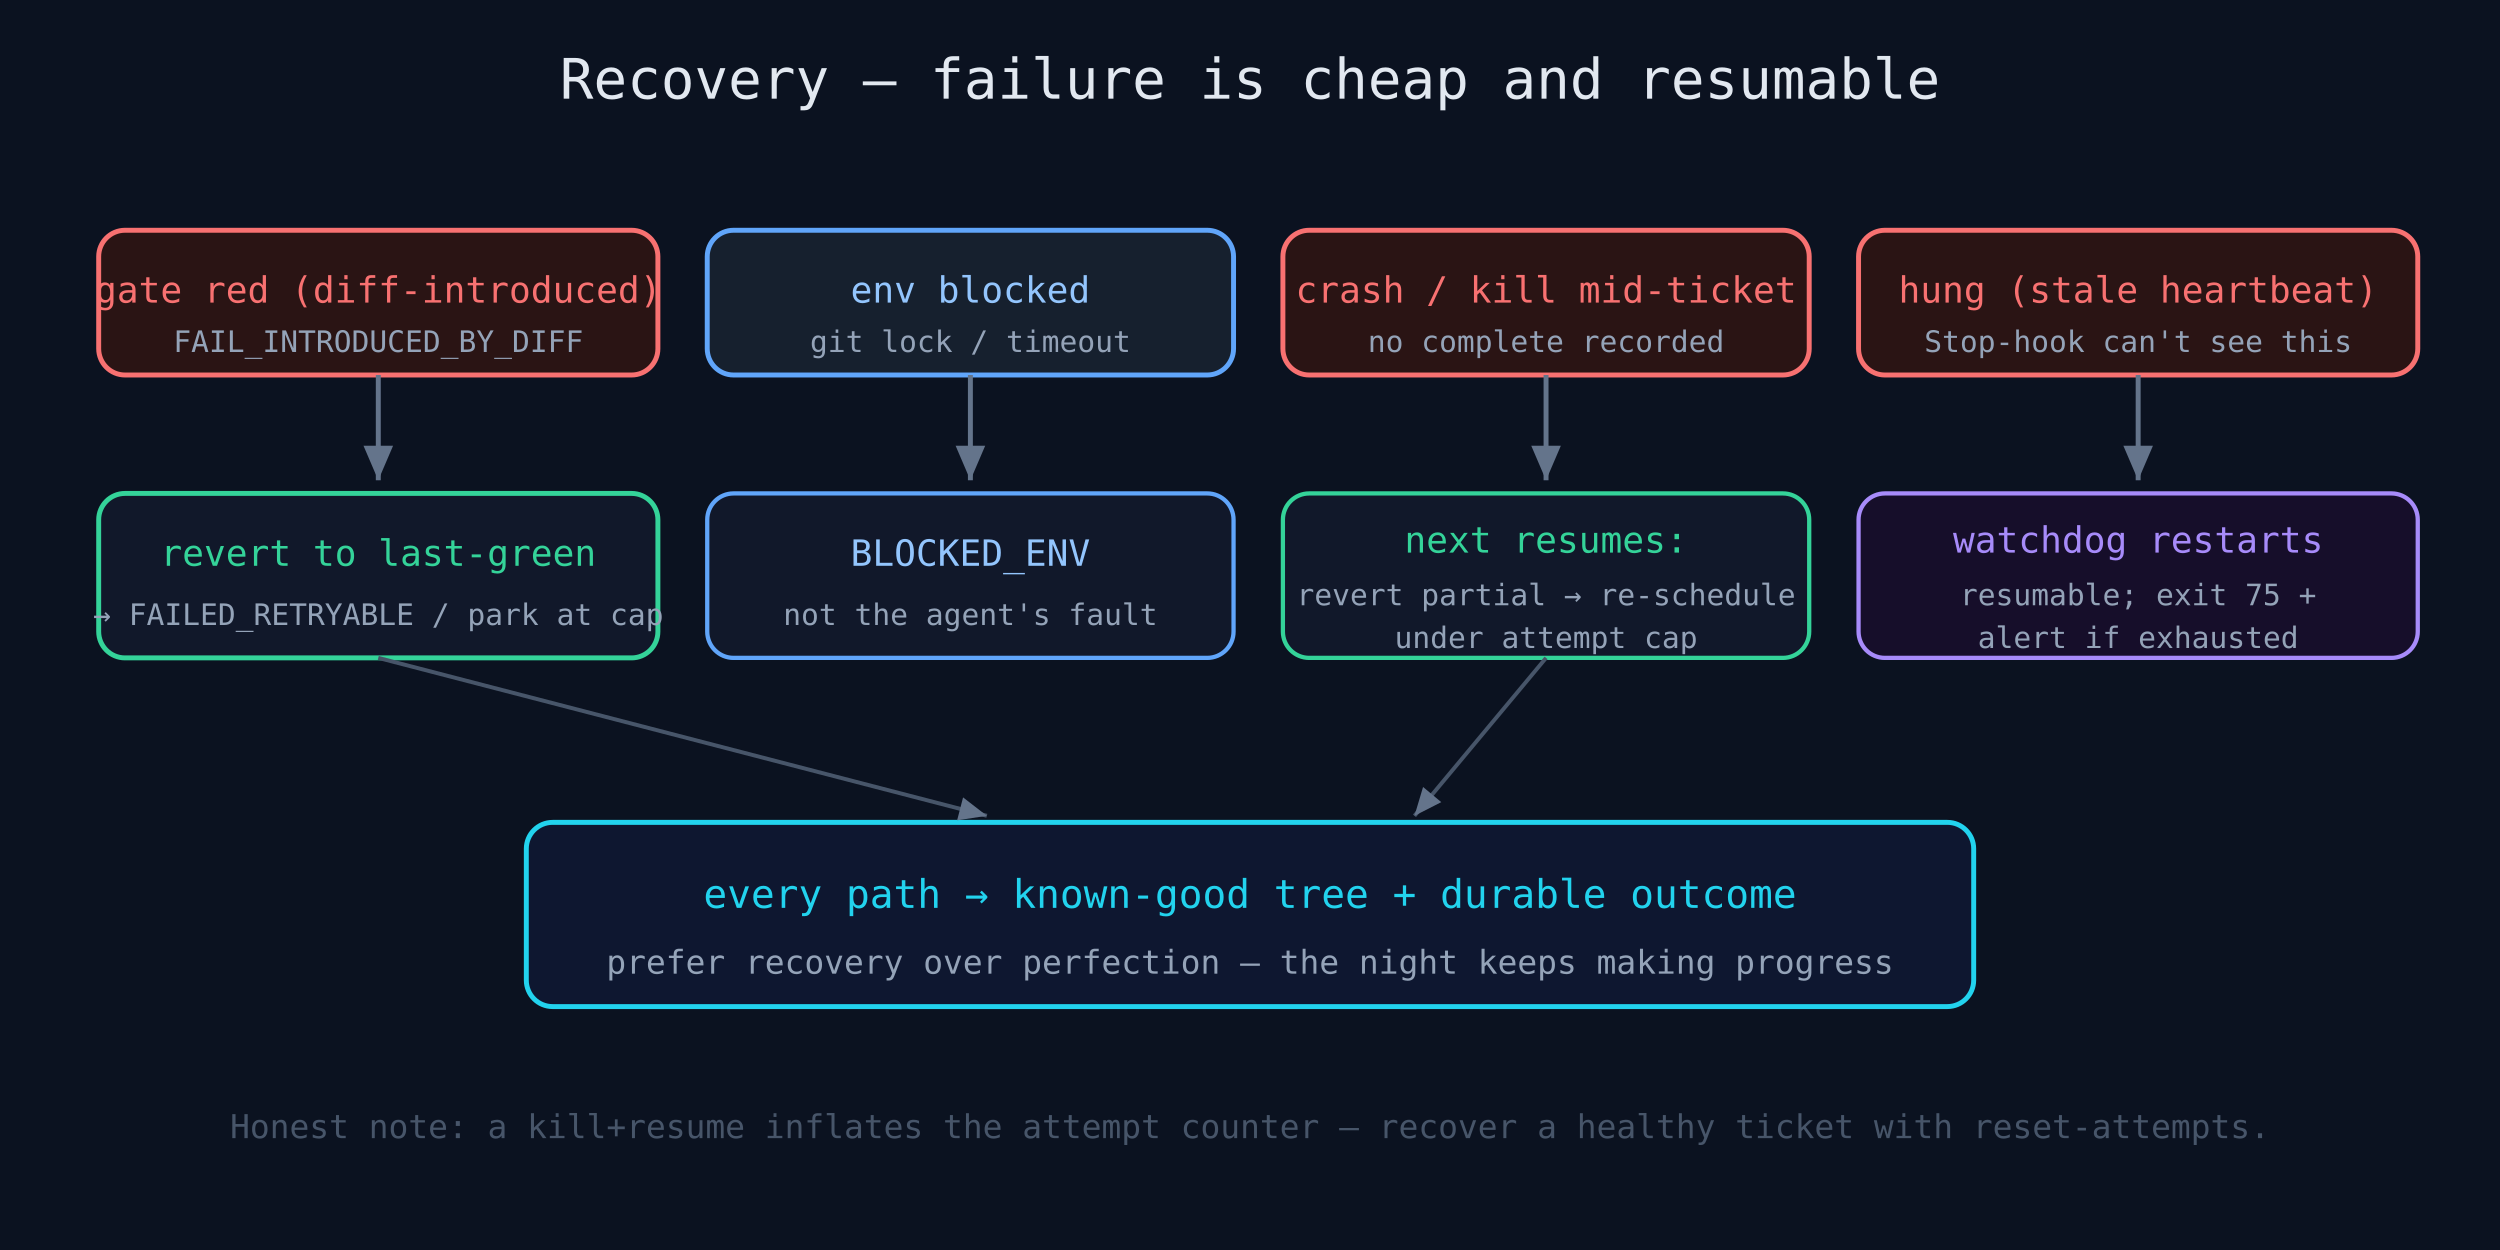
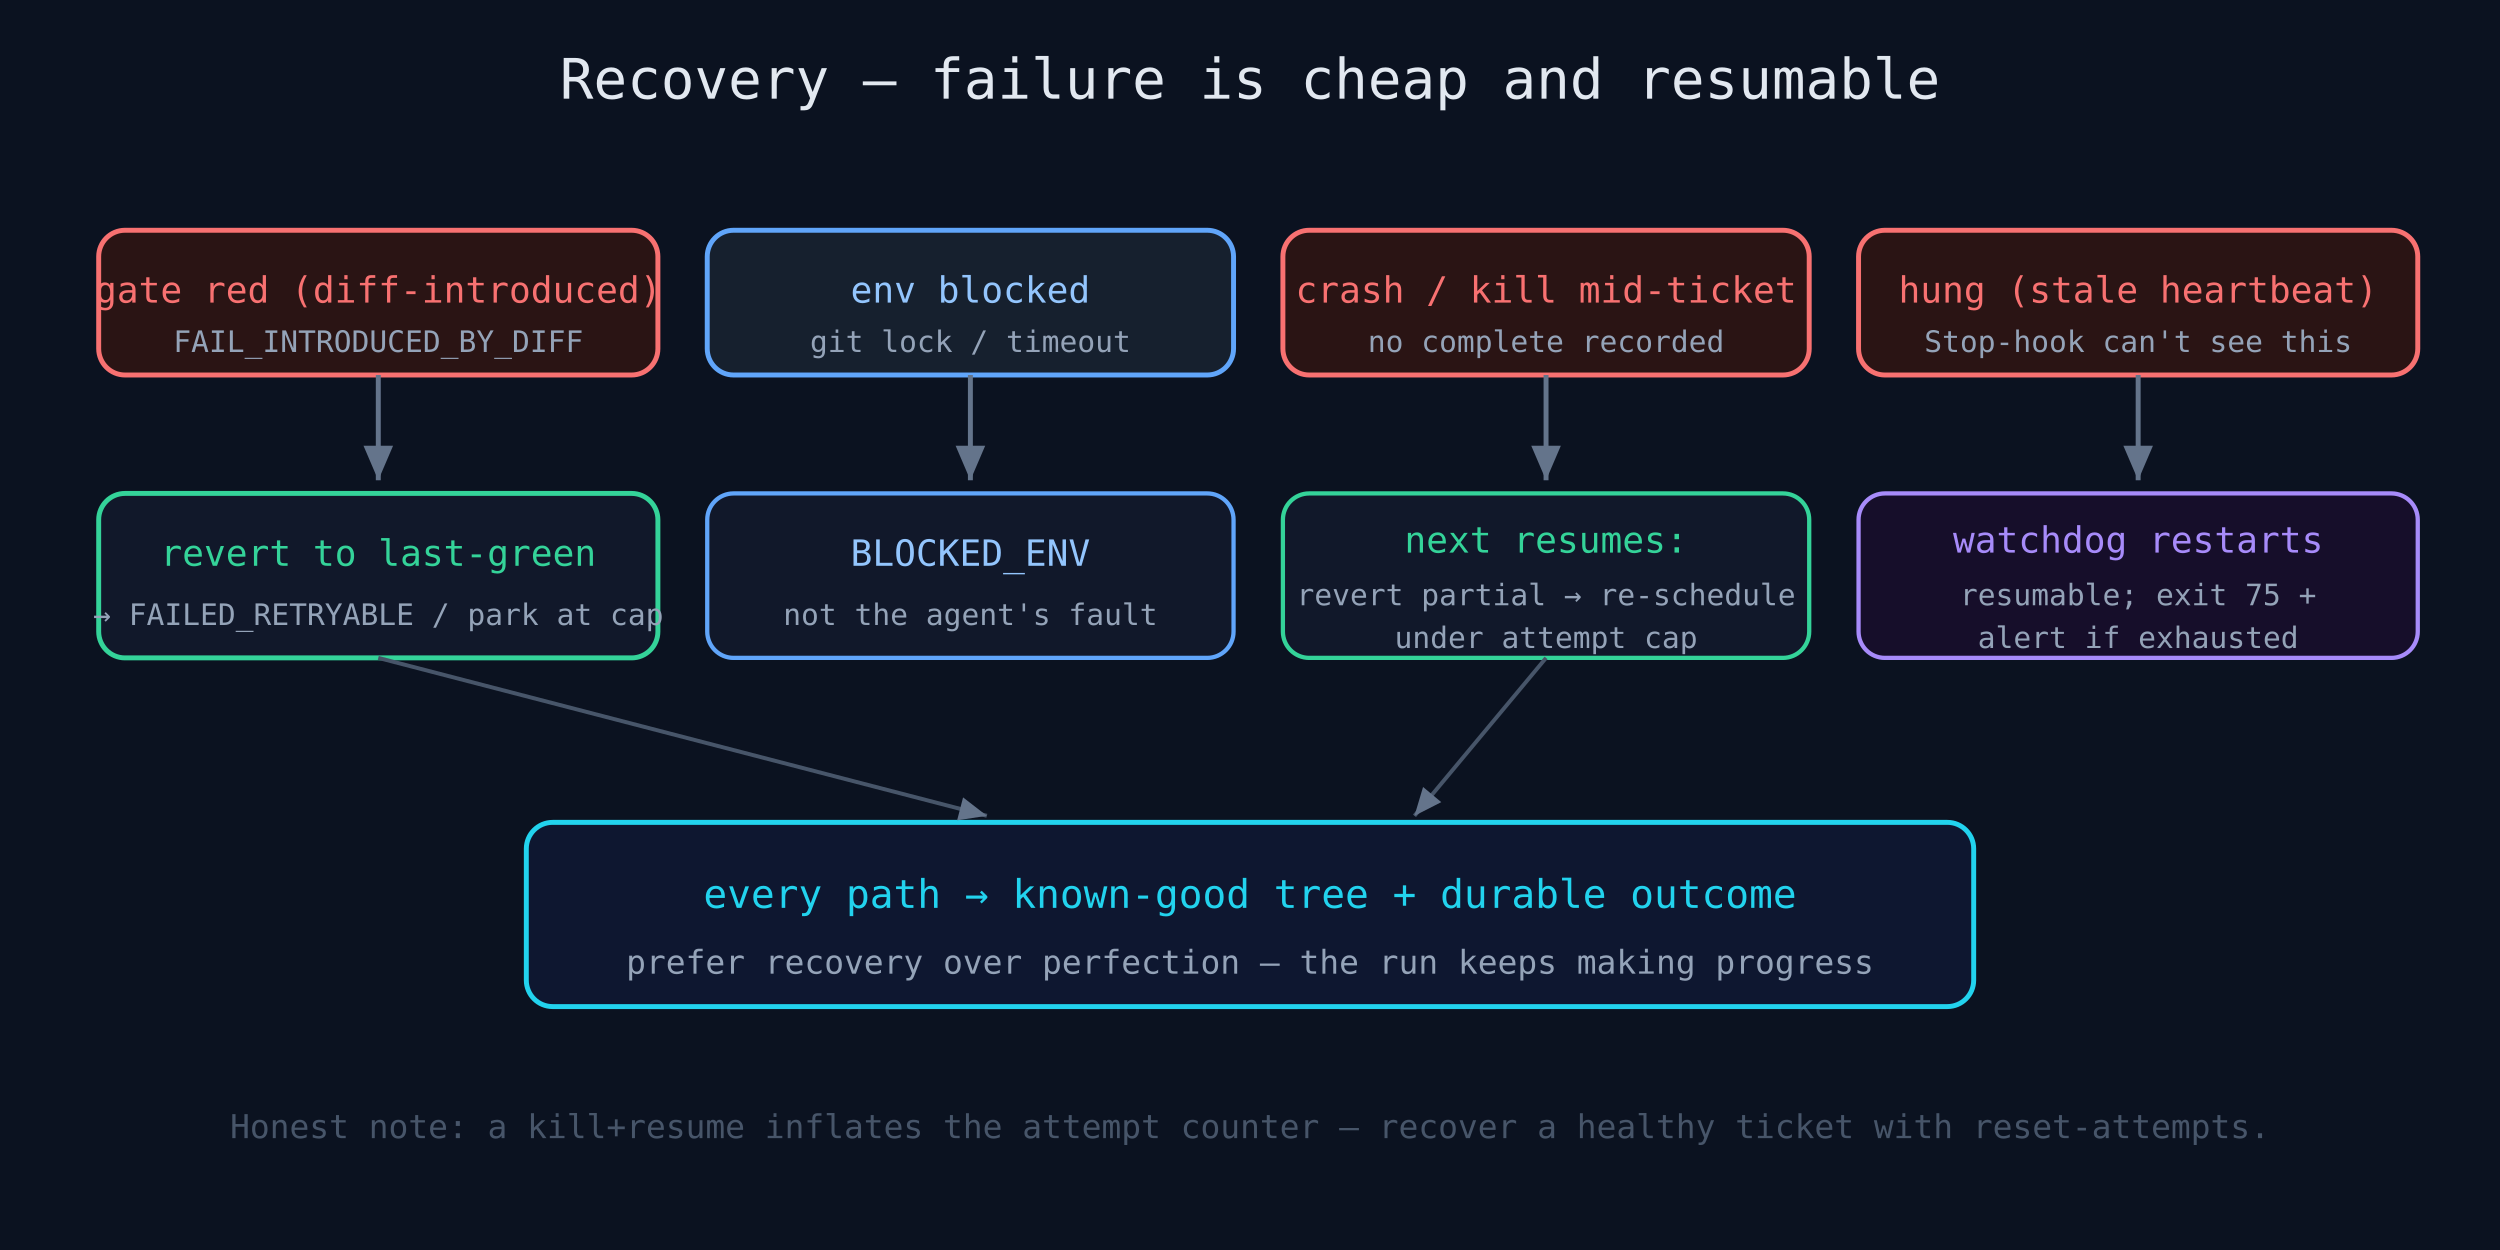
<svg xmlns="http://www.w3.org/2000/svg" viewBox="0 0 760 380" font-family="'JetBrains Mono', ui-monospace, monospace" role="img" aria-labelledby="t d">
  <rect width="760" height="380" fill="#0b1220" />
  <text x="380" y="30" fill="#e2e8f0" font-size="17" text-anchor="middle">Recovery — failure is cheap and resumable</text>
  <defs>
    <marker id="r2" markerWidth="9" markerHeight="9" refX="7" refY="3" orient="auto">
      <path d="M0,0 L7,3 L0,6 Z" fill="#64748b" />
    </marker>
  </defs>
  <rect x="30" y="70" width="170" height="44" rx="8" fill="#2a1414" stroke="#f87171" stroke-width="1.5" />
  <text x="115" y="92" fill="#f87171" font-size="11" text-anchor="middle">gate red (diff-introduced)</text>
  <text x="115" y="107" fill="#94a3b8" font-size="9" text-anchor="middle">FAIL_INTRODUCED_BY_DIFF</text>
  <rect x="30" y="150" width="170" height="50" rx="8" fill="#11182a" stroke="#34d399" stroke-width="1.5" />
  <text x="115" y="172" fill="#34d399" font-size="11" text-anchor="middle">revert to last-green</text>
  <text x="115" y="190" fill="#94a3b8" font-size="9" text-anchor="middle">→ FAILED_RETRYABLE / park at cap</text>
  <line x1="115" y1="114" x2="115" y2="146" stroke="#64748b" stroke-width="1.5" marker-end="url(#r2)" />
  <rect x="215" y="70" width="160" height="44" rx="8" fill="#16202e" stroke="#60a5fa" stroke-width="1.5" />
  <text x="295" y="92" fill="#93c5fd" font-size="11" text-anchor="middle">env blocked</text>
  <text x="295" y="107" fill="#94a3b8" font-size="9" text-anchor="middle">git lock / timeout</text>
  <rect x="215" y="150" width="160" height="50" rx="8" fill="#11182a" stroke="#60a5fa" stroke-width="1.3" />
  <text x="295" y="172" fill="#93c5fd" font-size="11" text-anchor="middle">BLOCKED_ENV</text>
  <text x="295" y="190" fill="#94a3b8" font-size="9" text-anchor="middle">not the agent's fault</text>
  <line x1="295" y1="114" x2="295" y2="146" stroke="#64748b" stroke-width="1.5" marker-end="url(#r2)" />
  <rect x="390" y="70" width="160" height="44" rx="8" fill="#2a1414" stroke="#f87171" stroke-width="1.5" />
  <text x="470" y="92" fill="#f87171" font-size="11" text-anchor="middle">crash / kill mid-ticket</text>
  <text x="470" y="107" fill="#94a3b8" font-size="9" text-anchor="middle">no complete recorded</text>
  <rect x="390" y="150" width="160" height="50" rx="8" fill="#11182a" stroke="#34d399" stroke-width="1.3" />
  <text x="470" y="168" fill="#34d399" font-size="11" text-anchor="middle">next resumes:</text>
  <text x="470" y="184" fill="#94a3b8" font-size="9" text-anchor="middle">revert partial → re-schedule</text>
  <text x="470" y="197" fill="#94a3b8" font-size="9" text-anchor="middle">under attempt cap</text>
  <line x1="470" y1="114" x2="470" y2="146" stroke="#64748b" stroke-width="1.5" marker-end="url(#r2)" />
  <rect x="565" y="70" width="170" height="44" rx="8" fill="#2a1414" stroke="#f87171" stroke-width="1.5" />
  <text x="650" y="92" fill="#f87171" font-size="11" text-anchor="middle">hung (stale heartbeat)</text>
  <text x="650" y="107" fill="#94a3b8" font-size="9" text-anchor="middle">Stop-hook can't see this</text>
  <rect x="565" y="150" width="170" height="50" rx="8" fill="#160e2a" stroke="#a78bfa" stroke-width="1.3" />
  <text x="650" y="168" fill="#a78bfa" font-size="11" text-anchor="middle">watchdog restarts</text>
  <text x="650" y="184" fill="#94a3b8" font-size="9" text-anchor="middle">resumable; exit 75 +</text>
  <text x="650" y="197" fill="#94a3b8" font-size="9" text-anchor="middle">alert if exhausted</text>
  <line x1="650" y1="114" x2="650" y2="146" stroke="#64748b" stroke-width="1.5" marker-end="url(#r2)" />
  <rect x="160" y="250" width="440" height="56" rx="8" fill="#0e1730" stroke="#22d3ee" stroke-width="1.5" />
  <text x="380" y="276" fill="#22d3ee" font-size="12" text-anchor="middle">every path → known-good tree + durable outcome</text>
-   <text x="380" y="296" fill="#94a3b8" font-size="10" text-anchor="middle">prefer recovery over perfection — the night keeps making progress</text>
+   <text x="380" y="296" fill="#94a3b8" font-size="10" text-anchor="middle">prefer recovery over perfection — the run keeps making progress</text>
  <line x1="115" y1="200" x2="300" y2="248" stroke="#475569" stroke-width="1.2" marker-end="url(#r2)" />
  <line x1="470" y1="200" x2="430" y2="248" stroke="#475569" stroke-width="1.2" marker-end="url(#r2)" />
  <text x="380" y="346" fill="#475569" font-size="10" text-anchor="middle">Honest note: a kill+resume inflates the attempt counter — recover a healthy ticket with reset-attempts.</text>
</svg>
